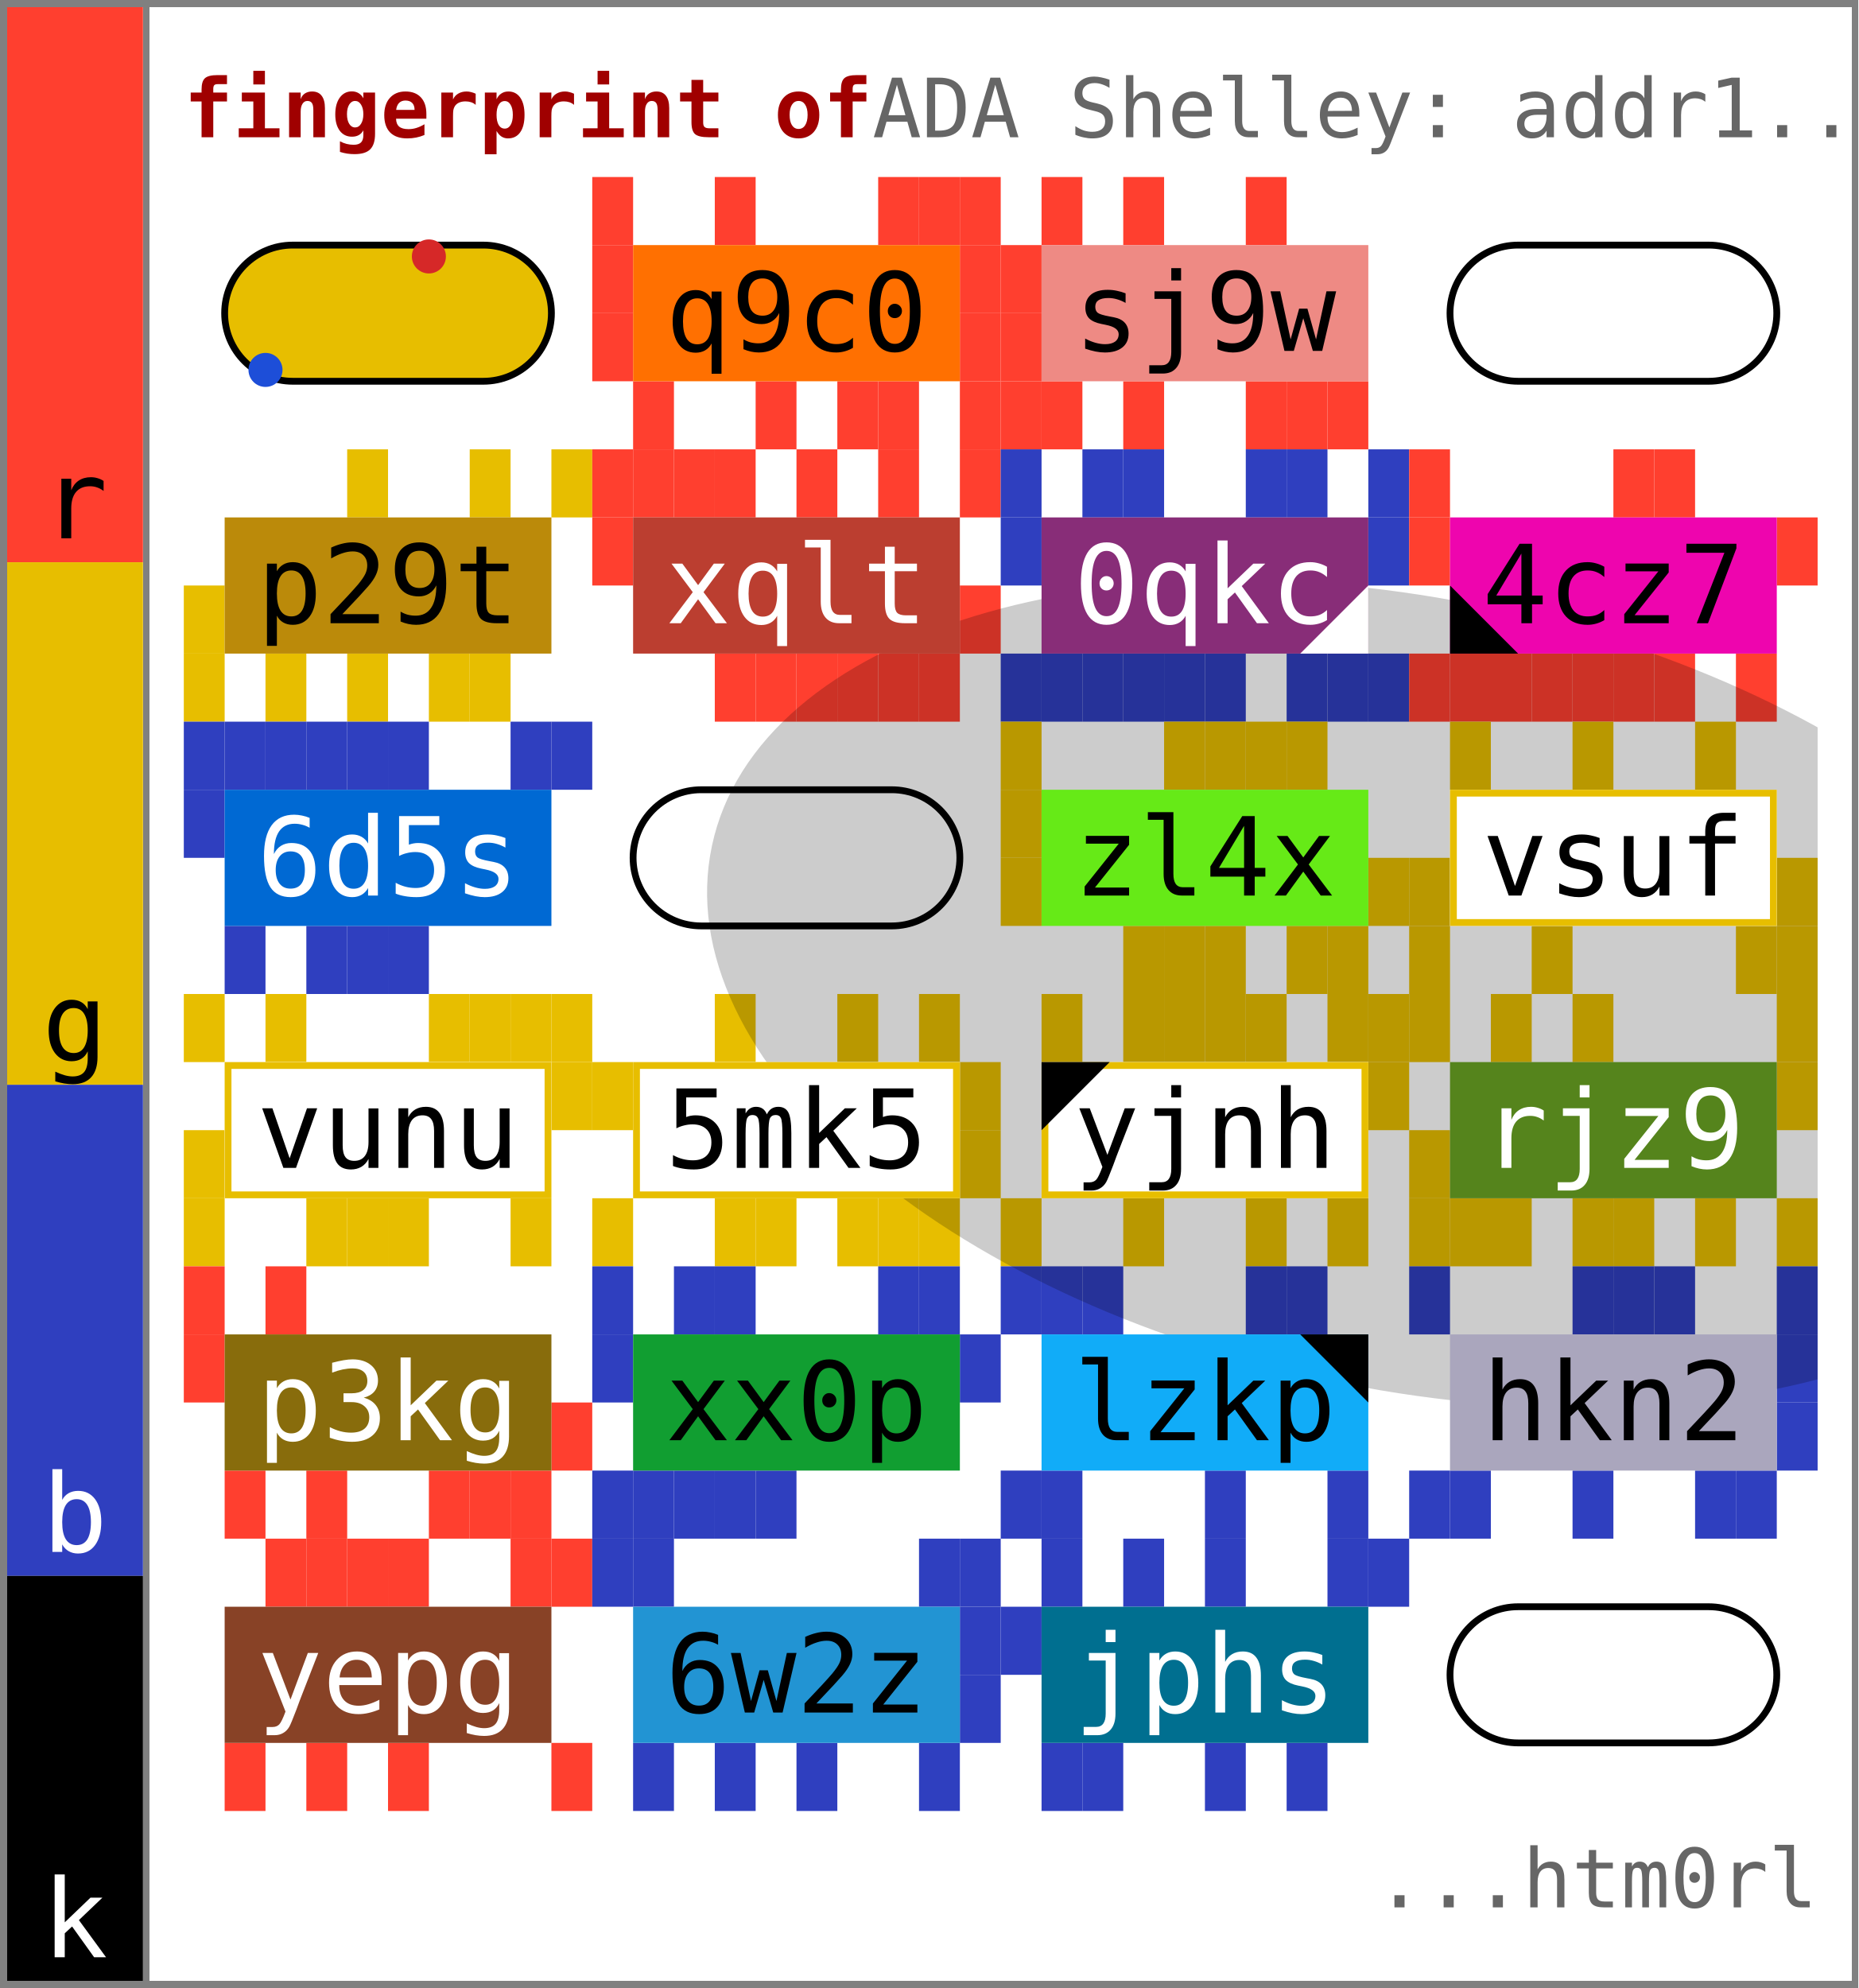
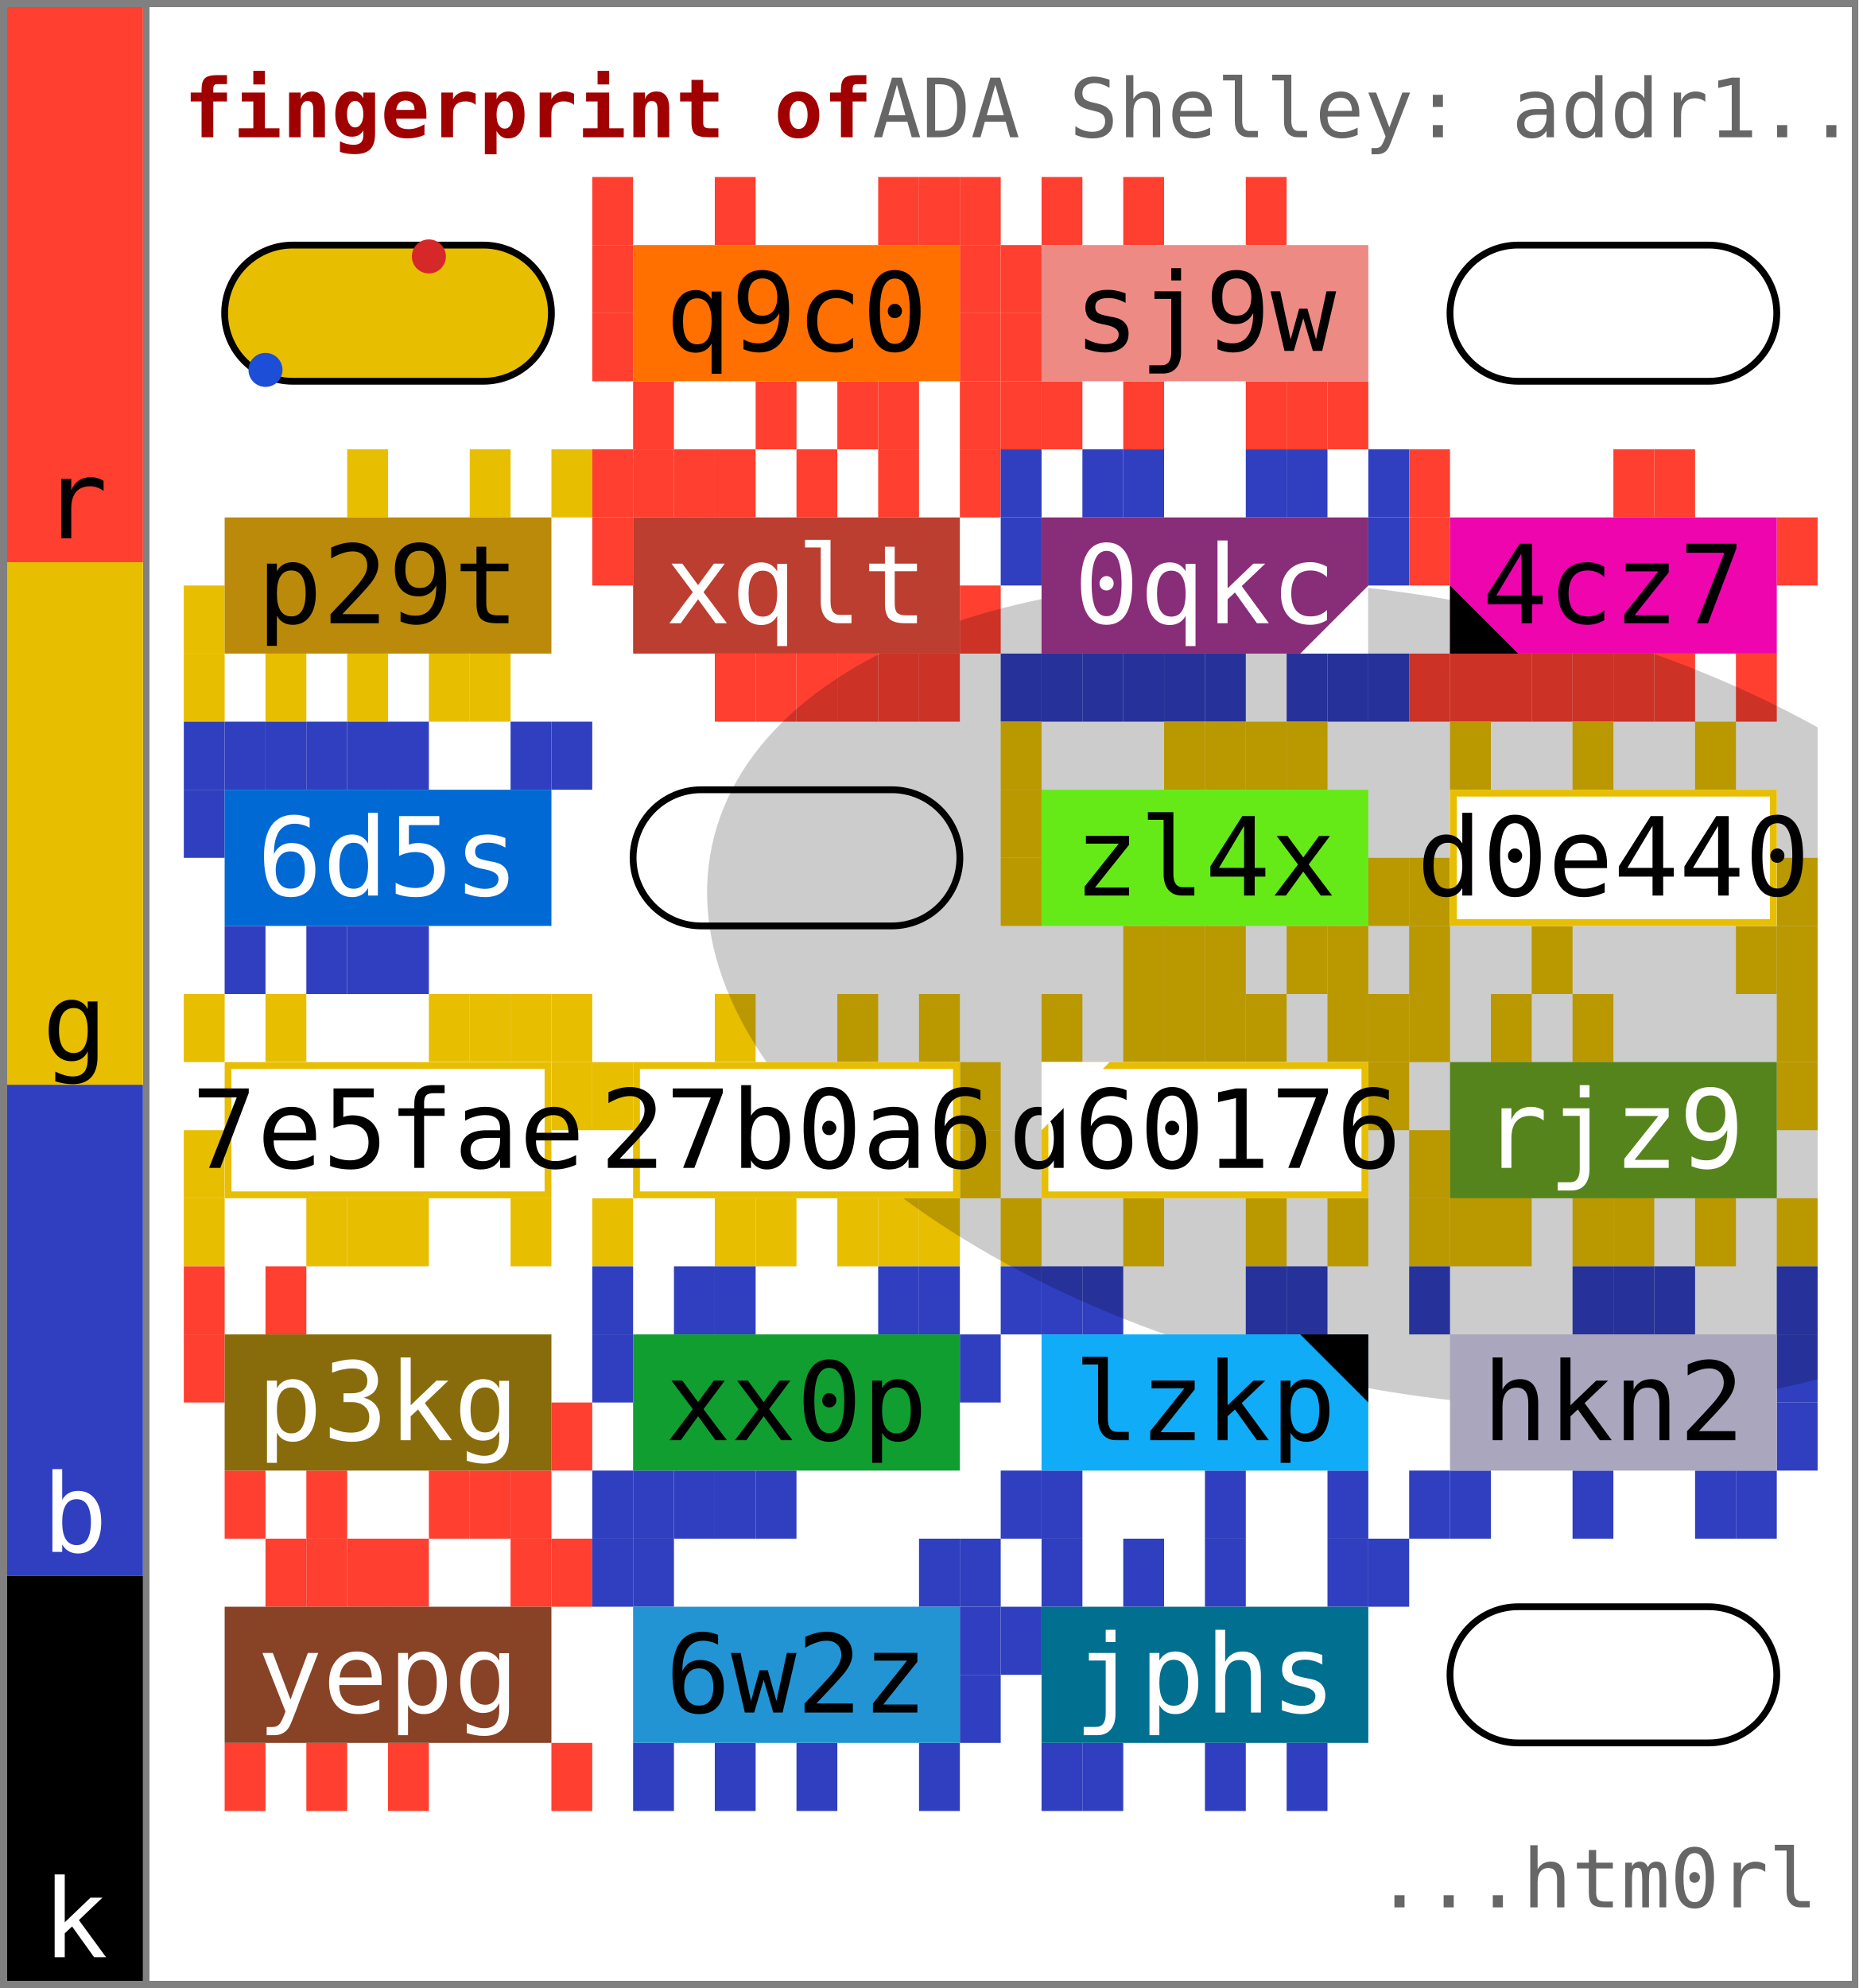
<svg xmlns="http://www.w3.org/2000/svg" width="273.0" height="292.0" viewBox="0 0 273.0 292.0" data-entviz-version="v6" data-entviz-lib="0.6.0" data-input-bytes="103" data-cols="4" data-rows="6" data-truncated="true">
  <defs>
    <clipPath id="grid-clip-d2df89f4e04a6ac2-4x6">
      <rect x="27.0" y="26.0" width="240.0" height="240.0" />
    </clipPath>
  </defs>
  <rect x="0" y="0" width="273.0" height="292.0" fill="#ffffff" />
  <g data-channel="grid">
    <rect x="27.0" y="26.0" width="240.0" height="240.0" fill="#ffffff" />
    <g>
      <rect x="87.0" y="26.0" width="6.0" height="10.0" fill="#ff3f2f" />
      <rect x="105.0" y="26.0" width="6.0" height="10.0" fill="#ff3f2f" />
      <rect x="129.0" y="26.0" width="6.0" height="10.0" fill="#ff3f2f" />
      <rect x="135.0" y="26.0" width="6.0" height="10.0" fill="#ff3f2f" />
      <rect x="141.0" y="26.0" width="6.0" height="10.0" fill="#ff3f2f" />
      <rect x="141.0" y="36.0" width="6.0" height="10.0" fill="#ff3f2f" />
      <rect x="141.0" y="46.0" width="6.0" height="10.0" fill="#ff3f2f" />
      <rect x="141.0" y="56.0" width="6.0" height="10.0" fill="#ff3f2f" />
      <rect x="129.0" y="56.0" width="6.0" height="10.0" fill="#ff3f2f" />
      <rect x="123.0" y="56.0" width="6.0" height="10.0" fill="#ff3f2f" />
      <rect x="111.0" y="56.0" width="6.0" height="10.0" fill="#ff3f2f" />
      <rect x="93.0" y="56.0" width="6.0" height="10.0" fill="#ff3f2f" />
      <rect x="87.0" y="46.0" width="6.0" height="10.0" fill="#ff3f2f" />
      <rect x="87.0" y="36.0" width="6.0" height="10.0" fill="#ff3f2f" />
      <rect x="153.0" y="26.0" width="6.0" height="10.0" fill="#ff3f2f" />
      <rect x="165.0" y="26.0" width="6.0" height="10.0" fill="#ff3f2f" />
      <rect x="183.0" y="26.0" width="6.0" height="10.0" fill="#ff3f2f" />
      <rect x="195.0" y="56.0" width="6.0" height="10.0" fill="#ff3f2f" />
      <rect x="189.0" y="56.0" width="6.0" height="10.0" fill="#ff3f2f" />
      <rect x="183.0" y="56.0" width="6.0" height="10.0" fill="#ff3f2f" />
      <rect x="165.0" y="56.0" width="6.0" height="10.0" fill="#ff3f2f" />
      <rect x="153.0" y="56.0" width="6.0" height="10.0" fill="#ff3f2f" />
      <rect x="147.0" y="56.0" width="6.0" height="10.0" fill="#ff3f2f" />
      <rect x="147.0" y="46.0" width="6.0" height="10.0" fill="#ff3f2f" />
      <rect x="147.0" y="36.0" width="6.0" height="10.0" fill="#ff3f2f" />
      <rect x="51.0" y="66.0" width="6.0" height="10.0" fill="#e7be00" />
      <rect x="69.0" y="66.0" width="6.0" height="10.0" fill="#e7be00" />
      <rect x="81.0" y="66.0" width="6.0" height="10.0" fill="#e7be00" />
      <rect x="69.0" y="96.0" width="6.0" height="10.0" fill="#e7be00" />
      <rect x="63.0" y="96.0" width="6.0" height="10.0" fill="#e7be00" />
      <rect x="51.0" y="96.0" width="6.0" height="10.0" fill="#e7be00" />
      <rect x="39.0" y="96.0" width="6.0" height="10.0" fill="#e7be00" />
      <rect x="27.0" y="96.0" width="6.0" height="10.0" fill="#e7be00" />
      <rect x="27.0" y="86.0" width="6.0" height="10.0" fill="#e7be00" />
      <rect x="87.0" y="66.0" width="6.0" height="10.0" fill="#ff3f2f" />
      <rect x="93.0" y="66.0" width="6.0" height="10.0" fill="#ff3f2f" />
      <rect x="99.0" y="66.0" width="6.0" height="10.0" fill="#ff3f2f" />
      <rect x="105.0" y="66.0" width="6.0" height="10.0" fill="#ff3f2f" />
      <rect x="117.0" y="66.0" width="6.0" height="10.0" fill="#ff3f2f" />
      <rect x="129.0" y="66.0" width="6.0" height="10.0" fill="#ff3f2f" />
      <rect x="141.0" y="66.0" width="6.0" height="10.0" fill="#ff3f2f" />
      <rect x="141.0" y="86.0" width="6.0" height="10.0" fill="#ff3f2f" />
      <rect x="135.0" y="96.0" width="6.0" height="10.0" fill="#ff3f2f" />
      <rect x="129.0" y="96.0" width="6.0" height="10.0" fill="#ff3f2f" />
      <rect x="123.0" y="96.0" width="6.0" height="10.0" fill="#ff3f2f" />
      <rect x="117.0" y="96.0" width="6.0" height="10.0" fill="#ff3f2f" />
      <rect x="111.0" y="96.0" width="6.0" height="10.0" fill="#ff3f2f" />
      <rect x="105.0" y="96.0" width="6.0" height="10.0" fill="#ff3f2f" />
      <rect x="87.0" y="76.0" width="6.0" height="10.0" fill="#ff3f2f" />
      <rect x="147.0" y="66.0" width="6.0" height="10.0" fill="#2f3fbf" />
      <rect x="159.0" y="66.0" width="6.0" height="10.0" fill="#2f3fbf" />
      <rect x="165.0" y="66.0" width="6.0" height="10.0" fill="#2f3fbf" />
      <rect x="183.0" y="66.0" width="6.0" height="10.0" fill="#2f3fbf" />
      <rect x="189.0" y="66.0" width="6.0" height="10.0" fill="#2f3fbf" />
      <rect x="201.0" y="66.0" width="6.0" height="10.0" fill="#2f3fbf" />
      <rect x="201.0" y="76.0" width="6.0" height="10.0" fill="#2f3fbf" />
      <rect x="201.0" y="96.0" width="6.0" height="10.0" fill="#2f3fbf" />
      <rect x="195.0" y="96.0" width="6.0" height="10.0" fill="#2f3fbf" />
      <rect x="189.0" y="96.0" width="6.0" height="10.0" fill="#2f3fbf" />
      <rect x="177.0" y="96.0" width="6.0" height="10.0" fill="#2f3fbf" />
      <rect x="171.0" y="96.0" width="6.0" height="10.0" fill="#2f3fbf" />
      <rect x="165.0" y="96.0" width="6.0" height="10.0" fill="#2f3fbf" />
      <rect x="159.0" y="96.0" width="6.0" height="10.0" fill="#2f3fbf" />
      <rect x="153.0" y="96.0" width="6.0" height="10.0" fill="#2f3fbf" />
      <rect x="147.0" y="96.0" width="6.0" height="10.0" fill="#2f3fbf" />
      <rect x="147.0" y="76.0" width="6.0" height="10.0" fill="#2f3fbf" />
      <rect x="207.0" y="66.0" width="6.0" height="10.0" fill="#ff3f2f" />
      <rect x="237.0" y="66.0" width="6.0" height="10.0" fill="#ff3f2f" />
      <rect x="243.0" y="66.0" width="6.0" height="10.0" fill="#ff3f2f" />
      <rect x="261.0" y="76.0" width="6.0" height="10.0" fill="#ff3f2f" />
      <rect x="255.0" y="96.0" width="6.0" height="10.0" fill="#ff3f2f" />
      <rect x="243.0" y="96.0" width="6.0" height="10.0" fill="#ff3f2f" />
      <rect x="237.0" y="96.0" width="6.0" height="10.0" fill="#ff3f2f" />
      <rect x="231.0" y="96.0" width="6.0" height="10.0" fill="#ff3f2f" />
      <rect x="225.0" y="96.0" width="6.0" height="10.0" fill="#ff3f2f" />
      <rect x="219.0" y="96.0" width="6.0" height="10.0" fill="#ff3f2f" />
      <rect x="213.0" y="96.0" width="6.0" height="10.0" fill="#ff3f2f" />
      <rect x="207.0" y="96.0" width="6.0" height="10.0" fill="#ff3f2f" />
      <rect x="207.0" y="76.0" width="6.0" height="10.0" fill="#ff3f2f" />
      <rect x="27.0" y="106.0" width="6.0" height="10.0" fill="#2f3fbf" />
      <rect x="33.0" y="106.0" width="6.0" height="10.0" fill="#2f3fbf" />
      <rect x="39.0" y="106.0" width="6.0" height="10.0" fill="#2f3fbf" />
      <rect x="45.0" y="106.0" width="6.0" height="10.0" fill="#2f3fbf" />
      <rect x="51.0" y="106.0" width="6.0" height="10.0" fill="#2f3fbf" />
      <rect x="57.0" y="106.0" width="6.0" height="10.0" fill="#2f3fbf" />
      <rect x="75.0" y="106.0" width="6.0" height="10.0" fill="#2f3fbf" />
      <rect x="81.0" y="106.0" width="6.0" height="10.0" fill="#2f3fbf" />
      <rect x="57.0" y="136.0" width="6.0" height="10.0" fill="#2f3fbf" />
      <rect x="51.0" y="136.0" width="6.0" height="10.0" fill="#2f3fbf" />
      <rect x="45.0" y="136.0" width="6.0" height="10.0" fill="#2f3fbf" />
      <rect x="33.0" y="136.0" width="6.0" height="10.0" fill="#2f3fbf" />
      <rect x="27.0" y="116.0" width="6.0" height="10.0" fill="#2f3fbf" />
      <rect x="147.0" y="106.0" width="6.0" height="10.0" fill="#e7be00" />
      <rect x="171.0" y="106.0" width="6.0" height="10.0" fill="#e7be00" />
      <rect x="177.0" y="106.0" width="6.0" height="10.0" fill="#e7be00" />
      <rect x="183.0" y="106.0" width="6.0" height="10.0" fill="#e7be00" />
      <rect x="189.0" y="106.0" width="6.0" height="10.0" fill="#e7be00" />
      <rect x="201.0" y="126.0" width="6.0" height="10.0" fill="#e7be00" />
      <rect x="195.0" y="136.0" width="6.0" height="10.0" fill="#e7be00" />
      <rect x="189.0" y="136.0" width="6.0" height="10.0" fill="#e7be00" />
      <rect x="177.0" y="136.0" width="6.0" height="10.0" fill="#e7be00" />
      <rect x="171.0" y="136.0" width="6.0" height="10.0" fill="#e7be00" />
      <rect x="165.0" y="136.0" width="6.0" height="10.0" fill="#e7be00" />
      <rect x="147.0" y="126.0" width="6.0" height="10.0" fill="#e7be00" />
      <rect x="147.0" y="116.0" width="6.0" height="10.0" fill="#e7be00" />
      <rect x="213.0" y="106.0" width="6.0" height="10.0" fill="#e7be00" />
      <rect x="231.0" y="106.0" width="6.0" height="10.0" fill="#e7be00" />
      <rect x="249.0" y="106.0" width="6.0" height="10.0" fill="#e7be00" />
      <rect x="261.0" y="126.0" width="6.0" height="10.0" fill="#e7be00" />
      <rect x="261.0" y="136.0" width="6.0" height="10.0" fill="#e7be00" />
      <rect x="255.0" y="136.0" width="6.0" height="10.0" fill="#e7be00" />
      <rect x="225.0" y="136.0" width="6.0" height="10.0" fill="#e7be00" />
      <rect x="207.0" y="136.0" width="6.0" height="10.0" fill="#e7be00" />
      <rect x="207.0" y="126.0" width="6.0" height="10.0" fill="#e7be00" />
      <rect x="27.0" y="146.0" width="6.0" height="10.0" fill="#e7be00" />
      <rect x="39.0" y="146.0" width="6.0" height="10.0" fill="#e7be00" />
      <rect x="63.0" y="146.0" width="6.0" height="10.0" fill="#e7be00" />
      <rect x="69.0" y="146.0" width="6.0" height="10.0" fill="#e7be00" />
      <rect x="75.0" y="146.0" width="6.0" height="10.0" fill="#e7be00" />
      <rect x="81.0" y="146.0" width="6.0" height="10.0" fill="#e7be00" />
      <rect x="81.0" y="156.0" width="6.0" height="10.0" fill="#e7be00" />
      <rect x="75.0" y="176.0" width="6.0" height="10.0" fill="#e7be00" />
      <rect x="57.0" y="176.0" width="6.0" height="10.0" fill="#e7be00" />
      <rect x="51.0" y="176.0" width="6.0" height="10.0" fill="#e7be00" />
      <rect x="45.0" y="176.0" width="6.0" height="10.0" fill="#e7be00" />
      <rect x="27.0" y="176.0" width="6.0" height="10.0" fill="#e7be00" />
      <rect x="27.0" y="166.0" width="6.0" height="10.0" fill="#e7be00" />
      <rect x="105.0" y="146.0" width="6.0" height="10.0" fill="#e7be00" />
      <rect x="123.0" y="146.0" width="6.0" height="10.0" fill="#e7be00" />
      <rect x="135.0" y="146.0" width="6.0" height="10.0" fill="#e7be00" />
      <rect x="141.0" y="156.0" width="6.0" height="10.0" fill="#e7be00" />
      <rect x="141.0" y="166.0" width="6.0" height="10.0" fill="#e7be00" />
      <rect x="135.0" y="176.0" width="6.0" height="10.0" fill="#e7be00" />
      <rect x="129.0" y="176.0" width="6.0" height="10.0" fill="#e7be00" />
      <rect x="123.0" y="176.0" width="6.0" height="10.0" fill="#e7be00" />
      <rect x="111.0" y="176.0" width="6.0" height="10.0" fill="#e7be00" />
      <rect x="105.0" y="176.0" width="6.0" height="10.0" fill="#e7be00" />
      <rect x="87.0" y="176.0" width="6.0" height="10.0" fill="#e7be00" />
      <rect x="87.0" y="156.0" width="6.0" height="10.0" fill="#e7be00" />
      <rect x="153.0" y="146.0" width="6.0" height="10.0" fill="#e7be00" />
      <rect x="165.0" y="146.0" width="6.0" height="10.0" fill="#e7be00" />
      <rect x="171.0" y="146.0" width="6.0" height="10.0" fill="#e7be00" />
      <rect x="177.0" y="146.0" width="6.0" height="10.0" fill="#e7be00" />
      <rect x="183.0" y="146.0" width="6.0" height="10.0" fill="#e7be00" />
      <rect x="195.0" y="146.0" width="6.0" height="10.0" fill="#e7be00" />
      <rect x="201.0" y="146.0" width="6.0" height="10.0" fill="#e7be00" />
      <rect x="201.0" y="156.0" width="6.0" height="10.0" fill="#e7be00" />
      <rect x="195.0" y="176.0" width="6.0" height="10.0" fill="#e7be00" />
      <rect x="183.0" y="176.0" width="6.0" height="10.0" fill="#e7be00" />
      <rect x="165.0" y="176.0" width="6.0" height="10.0" fill="#e7be00" />
      <rect x="147.0" y="176.0" width="6.0" height="10.0" fill="#e7be00" />
      <rect x="207.0" y="146.0" width="6.0" height="10.0" fill="#e7be00" />
      <rect x="219.0" y="146.0" width="6.0" height="10.0" fill="#e7be00" />
      <rect x="231.0" y="146.0" width="6.0" height="10.0" fill="#e7be00" />
      <rect x="261.0" y="146.0" width="6.0" height="10.0" fill="#e7be00" />
      <rect x="261.0" y="156.0" width="6.0" height="10.0" fill="#e7be00" />
      <rect x="261.0" y="176.0" width="6.0" height="10.0" fill="#e7be00" />
      <rect x="249.0" y="176.0" width="6.0" height="10.0" fill="#e7be00" />
      <rect x="237.0" y="176.0" width="6.0" height="10.0" fill="#e7be00" />
      <rect x="231.0" y="176.0" width="6.0" height="10.0" fill="#e7be00" />
      <rect x="219.0" y="176.0" width="6.0" height="10.0" fill="#e7be00" />
      <rect x="213.0" y="176.0" width="6.0" height="10.0" fill="#e7be00" />
      <rect x="207.0" y="176.0" width="6.0" height="10.0" fill="#e7be00" />
      <rect x="207.0" y="166.0" width="6.0" height="10.0" fill="#e7be00" />
      <rect x="27.0" y="186.0" width="6.0" height="10.0" fill="#ff3f2f" />
      <rect x="39.0" y="186.0" width="6.0" height="10.0" fill="#ff3f2f" />
      <rect x="81.0" y="206.0" width="6.0" height="10.0" fill="#ff3f2f" />
      <rect x="75.0" y="216.0" width="6.0" height="10.0" fill="#ff3f2f" />
      <rect x="69.0" y="216.0" width="6.0" height="10.0" fill="#ff3f2f" />
      <rect x="63.0" y="216.0" width="6.0" height="10.0" fill="#ff3f2f" />
      <rect x="45.0" y="216.0" width="6.0" height="10.0" fill="#ff3f2f" />
      <rect x="33.0" y="216.0" width="6.0" height="10.0" fill="#ff3f2f" />
      <rect x="27.0" y="196.0" width="6.0" height="10.0" fill="#ff3f2f" />
      <rect x="87.0" y="186.0" width="6.0" height="10.0" fill="#2f3fbf" />
      <rect x="99.0" y="186.0" width="6.0" height="10.0" fill="#2f3fbf" />
      <rect x="105.0" y="186.0" width="6.0" height="10.0" fill="#2f3fbf" />
      <rect x="129.0" y="186.0" width="6.0" height="10.0" fill="#2f3fbf" />
      <rect x="135.0" y="186.0" width="6.0" height="10.0" fill="#2f3fbf" />
      <rect x="141.0" y="196.0" width="6.0" height="10.0" fill="#2f3fbf" />
      <rect x="111.0" y="216.0" width="6.0" height="10.0" fill="#2f3fbf" />
      <rect x="105.0" y="216.0" width="6.0" height="10.0" fill="#2f3fbf" />
      <rect x="99.0" y="216.0" width="6.0" height="10.0" fill="#2f3fbf" />
      <rect x="93.0" y="216.0" width="6.0" height="10.0" fill="#2f3fbf" />
      <rect x="87.0" y="216.0" width="6.0" height="10.0" fill="#2f3fbf" />
      <rect x="87.0" y="196.0" width="6.0" height="10.0" fill="#2f3fbf" />
      <rect x="147.0" y="186.0" width="6.0" height="10.0" fill="#2f3fbf" />
      <rect x="153.0" y="186.0" width="6.0" height="10.0" fill="#2f3fbf" />
      <rect x="159.0" y="186.0" width="6.0" height="10.0" fill="#2f3fbf" />
      <rect x="183.0" y="186.0" width="6.0" height="10.0" fill="#2f3fbf" />
      <rect x="189.0" y="186.0" width="6.0" height="10.0" fill="#2f3fbf" />
      <rect x="195.0" y="216.0" width="6.0" height="10.0" fill="#2f3fbf" />
      <rect x="177.0" y="216.0" width="6.0" height="10.0" fill="#2f3fbf" />
      <rect x="153.0" y="216.0" width="6.0" height="10.0" fill="#2f3fbf" />
      <rect x="147.0" y="216.0" width="6.0" height="10.0" fill="#2f3fbf" />
      <rect x="207.0" y="186.0" width="6.0" height="10.0" fill="#2f3fbf" />
      <rect x="231.0" y="186.0" width="6.0" height="10.0" fill="#2f3fbf" />
      <rect x="237.0" y="186.0" width="6.0" height="10.0" fill="#2f3fbf" />
      <rect x="243.0" y="186.0" width="6.0" height="10.0" fill="#2f3fbf" />
      <rect x="261.0" y="186.0" width="6.0" height="10.0" fill="#2f3fbf" />
      <rect x="261.0" y="196.0" width="6.0" height="10.0" fill="#2f3fbf" />
      <rect x="261.0" y="206.0" width="6.0" height="10.0" fill="#2f3fbf" />
      <rect x="255.0" y="216.0" width="6.0" height="10.0" fill="#2f3fbf" />
      <rect x="249.0" y="216.0" width="6.0" height="10.0" fill="#2f3fbf" />
      <rect x="231.0" y="216.0" width="6.0" height="10.0" fill="#2f3fbf" />
      <rect x="213.0" y="216.0" width="6.0" height="10.0" fill="#2f3fbf" />
      <rect x="207.0" y="216.0" width="6.0" height="10.0" fill="#2f3fbf" />
      <rect x="39.0" y="226.0" width="6.0" height="10.0" fill="#ff3f2f" />
      <rect x="45.0" y="226.0" width="6.0" height="10.0" fill="#ff3f2f" />
      <rect x="51.0" y="226.0" width="6.0" height="10.0" fill="#ff3f2f" />
      <rect x="57.0" y="226.0" width="6.0" height="10.0" fill="#ff3f2f" />
      <rect x="75.0" y="226.0" width="6.0" height="10.0" fill="#ff3f2f" />
      <rect x="81.0" y="226.0" width="6.0" height="10.0" fill="#ff3f2f" />
      <rect x="81.0" y="256.0" width="6.0" height="10.0" fill="#ff3f2f" />
      <rect x="57.0" y="256.0" width="6.0" height="10.0" fill="#ff3f2f" />
      <rect x="45.0" y="256.0" width="6.0" height="10.0" fill="#ff3f2f" />
      <rect x="33.0" y="256.0" width="6.0" height="10.0" fill="#ff3f2f" />
      <rect x="87.0" y="226.0" width="6.0" height="10.0" fill="#2f3fbf" />
      <rect x="93.0" y="226.0" width="6.0" height="10.0" fill="#2f3fbf" />
      <rect x="135.0" y="226.0" width="6.0" height="10.0" fill="#2f3fbf" />
      <rect x="141.0" y="226.0" width="6.0" height="10.0" fill="#2f3fbf" />
      <rect x="141.0" y="236.0" width="6.0" height="10.0" fill="#2f3fbf" />
      <rect x="141.0" y="246.0" width="6.0" height="10.0" fill="#2f3fbf" />
      <rect x="135.0" y="256.0" width="6.0" height="10.0" fill="#2f3fbf" />
      <rect x="117.0" y="256.0" width="6.0" height="10.0" fill="#2f3fbf" />
      <rect x="105.0" y="256.0" width="6.0" height="10.0" fill="#2f3fbf" />
      <rect x="93.0" y="256.0" width="6.0" height="10.0" fill="#2f3fbf" />
      <rect x="153.0" y="226.0" width="6.0" height="10.0" fill="#2f3fbf" />
      <rect x="165.0" y="226.0" width="6.0" height="10.0" fill="#2f3fbf" />
      <rect x="177.0" y="226.0" width="6.0" height="10.0" fill="#2f3fbf" />
      <rect x="195.0" y="226.0" width="6.0" height="10.0" fill="#2f3fbf" />
      <rect x="201.0" y="226.0" width="6.0" height="10.0" fill="#2f3fbf" />
      <rect x="189.0" y="256.0" width="6.0" height="10.0" fill="#2f3fbf" />
      <rect x="177.0" y="256.0" width="6.0" height="10.0" fill="#2f3fbf" />
      <rect x="159.0" y="256.0" width="6.0" height="10.0" fill="#2f3fbf" />
      <rect x="153.0" y="256.0" width="6.0" height="10.0" fill="#2f3fbf" />
      <rect x="147.0" y="236.0" width="6.0" height="10.0" fill="#2f3fbf" />
    </g>
    <g clip-path="url(#grid-clip-d2df89f4e04a6ac2-4x6)" data-channel="ellipse" data-ellipse-anchor-x="207.0" data-ellipse-anchor-y="146.0" data-ellipse-rx="104.70520903947423" data-ellipse-ry="57.977264509460944" data-ellipse-rotation-deg="12.0">
      <ellipse cx="207.0" cy="146.0" rx="104.705" ry="57.977" transform="rotate(12.0 207.0 146.0)" fill="#000000" fill-opacity="0.2" />
    </g>
    <g>
      <g data-channel="cell" data-cell-index="0" data-cell-row="0" data-cell-col="0" data-cell-blank="true" data-cell-blank-map="true">
        <rect x="33.0" y="36.0" width="48.0" height="20.0" rx="10.0" ry="10.0" fill="#e7be00" stroke="#000000" stroke-width="1" />
        <circle cx="63.0" cy="37.667" r="2.5" fill="#d62828" data-blank-map-max="true" />
        <circle cx="39.0" cy="54.333" r="2.5" fill="#1d4ed8" data-blank-map-min="true" />
      </g>
      <g data-channel="cell" data-cell-index="1" data-cell-row="0" data-cell-col="1">
        <rect x="93.0" y="36.0" width="48.0" height="20.0" fill="#ff7001" />
        <text x="117.0" y="46.0" fill="#000000" style="font-family: &quot;JetBrains Mono&quot;, &quot;Menlo&quot;, &quot;Consolas&quot;, &quot;DejaVu Sans Mono&quot;, &quot;Liberation Mono&quot;, &quot;Roboto Mono&quot;, &quot;Noto Sans Mono&quot;, monospace; font-size: 16.0px;" text-anchor="middle" dominant-baseline="central">q9c0</text>
      </g>
      <g data-channel="cell" data-cell-index="2" data-cell-row="0" data-cell-col="2">
        <rect x="153.0" y="36.0" width="48.0" height="20.0" fill="#ee8a84" />
        <text x="177.0" y="46.0" fill="#000000" style="font-family: &quot;JetBrains Mono&quot;, &quot;Menlo&quot;, &quot;Consolas&quot;, &quot;DejaVu Sans Mono&quot;, &quot;Liberation Mono&quot;, &quot;Roboto Mono&quot;, &quot;Noto Sans Mono&quot;, monospace; font-size: 16.0px;" text-anchor="middle" dominant-baseline="central">sj9w</text>
      </g>
      <g data-channel="cell" data-cell-index="3" data-cell-row="0" data-cell-col="3" data-cell-blank="true">
        <rect x="213.0" y="36.0" width="48.0" height="20.0" rx="10.0" ry="10.0" fill="none" stroke="#000000" stroke-width="1" />
      </g>
      <g data-channel="cell" data-cell-index="4" data-cell-row="1" data-cell-col="0">
        <rect x="33.0" y="76.0" width="48.0" height="20.0" fill="#bb8a0a" />
        <text x="57.0" y="86.0" fill="#000000" style="font-family: &quot;JetBrains Mono&quot;, &quot;Menlo&quot;, &quot;Consolas&quot;, &quot;DejaVu Sans Mono&quot;, &quot;Liberation Mono&quot;, &quot;Roboto Mono&quot;, &quot;Noto Sans Mono&quot;, monospace; font-size: 16.0px;" text-anchor="middle" dominant-baseline="central">p29t</text>
      </g>
      <g data-channel="cell" data-cell-index="5" data-cell-row="1" data-cell-col="1">
        <rect x="93.0" y="76.0" width="48.0" height="20.0" fill="#bb3e30" />
        <text x="117.0" y="86.0" fill="#ffffff" style="font-family: &quot;JetBrains Mono&quot;, &quot;Menlo&quot;, &quot;Consolas&quot;, &quot;DejaVu Sans Mono&quot;, &quot;Liberation Mono&quot;, &quot;Roboto Mono&quot;, &quot;Noto Sans Mono&quot;, monospace; font-size: 16.0px;" text-anchor="middle" dominant-baseline="central">xqlt</text>
      </g>
      <g data-channel="cell" data-cell-index="6" data-cell-row="1" data-cell-col="2" data-cell-quartile="3">
        <rect x="153.0" y="76.0" width="48.0" height="20.0" fill="#882d78" />
        <text x="177.0" y="86.0" fill="#ffffff" style="font-family: &quot;JetBrains Mono&quot;, &quot;Menlo&quot;, &quot;Consolas&quot;, &quot;DejaVu Sans Mono&quot;, &quot;Liberation Mono&quot;, &quot;Roboto Mono&quot;, &quot;Noto Sans Mono&quot;, monospace; font-size: 16.0px;" text-anchor="middle" dominant-baseline="central">0qkc</text>
        <polygon points="201.0,96.0 201.0,86.0 191.0,96.0" fill="#ffffff" />
      </g>
      <g data-channel="cell" data-cell-index="7" data-cell-row="1" data-cell-col="3" data-cell-quartile="4">
        <rect x="213.0" y="76.0" width="48.0" height="20.0" fill="#ee05ae" />
        <text x="237.0" y="86.0" fill="#000000" style="font-family: &quot;JetBrains Mono&quot;, &quot;Menlo&quot;, &quot;Consolas&quot;, &quot;DejaVu Sans Mono&quot;, &quot;Liberation Mono&quot;, &quot;Roboto Mono&quot;, &quot;Noto Sans Mono&quot;, monospace; font-size: 16.0px;" text-anchor="middle" dominant-baseline="central">4cz7</text>
        <polygon points="213.0,96.0 213.0,86.0 223.0,96.0" fill="#000000" />
      </g>
      <g data-channel="cell" data-cell-index="8" data-cell-row="2" data-cell-col="0">
        <rect x="33.0" y="116.0" width="48.0" height="20.0" fill="#0069d3" />
        <text x="57.0" y="126.0" fill="#ffffff" style="font-family: &quot;JetBrains Mono&quot;, &quot;Menlo&quot;, &quot;Consolas&quot;, &quot;DejaVu Sans Mono&quot;, &quot;Liberation Mono&quot;, &quot;Roboto Mono&quot;, &quot;Noto Sans Mono&quot;, monospace; font-size: 16.0px;" text-anchor="middle" dominant-baseline="central">6d5s</text>
      </g>
      <g data-channel="cell" data-cell-index="9" data-cell-row="2" data-cell-col="1" data-cell-blank="true">
        <rect x="93.0" y="116.0" width="48.0" height="20.0" rx="10.0" ry="10.0" fill="none" stroke="#000000" stroke-width="1" />
      </g>
      <g data-channel="cell" data-cell-index="10" data-cell-row="2" data-cell-col="2">
        <rect x="153.0" y="116.0" width="48.0" height="20.0" fill="#66ea17" />
        <text x="177.0" y="126.0" fill="#000000" style="font-family: &quot;JetBrains Mono&quot;, &quot;Menlo&quot;, &quot;Consolas&quot;, &quot;DejaVu Sans Mono&quot;, &quot;Liberation Mono&quot;, &quot;Roboto Mono&quot;, &quot;Noto Sans Mono&quot;, monospace; font-size: 16.0px;" text-anchor="middle" dominant-baseline="central">zl4x</text>
      </g>
      <g data-channel="cell" data-cell-index="11" data-cell-row="2" data-cell-col="3" data-cell-fingerprint="true">
        <rect x="213.0" y="116.0" width="48.0" height="20.0" fill="#ffffff" />
        <rect x="213.5" y="116.5" width="47.0" height="19.0" fill="none" stroke="#e7be00" stroke-width="1" />
-         <text x="237.0" y="126.0" fill="#000000" style="font-family: &quot;JetBrains Mono&quot;, &quot;Menlo&quot;, &quot;Consolas&quot;, &quot;DejaVu Sans Mono&quot;, &quot;Liberation Mono&quot;, &quot;Roboto Mono&quot;, &quot;Noto Sans Mono&quot;, monospace; font-size: 16.0px;" text-anchor="middle" dominant-baseline="central">vsuf</text>
+         <text x="237.0" y="126.0" fill="#000000" style="font-family: &quot;JetBrains Mono&quot;, &quot;Menlo&quot;, &quot;Consolas&quot;, &quot;DejaVu Sans Mono&quot;, &quot;Liberation Mono&quot;, &quot;Roboto Mono&quot;, &quot;Noto Sans Mono&quot;, monospace; font-size: 16.0px;" text-anchor="middle" dominant-baseline="central">d0e440</text>
      </g>
      <g data-channel="cell" data-cell-index="12" data-cell-row="3" data-cell-col="0" data-cell-fingerprint="true">
        <rect x="33.0" y="156.0" width="48.0" height="20.0" fill="#ffffff" />
        <rect x="33.5" y="156.5" width="47.0" height="19.0" fill="none" stroke="#e7be00" stroke-width="1" />
-         <text x="57.0" y="166.0" fill="#000000" style="font-family: &quot;JetBrains Mono&quot;, &quot;Menlo&quot;, &quot;Consolas&quot;, &quot;DejaVu Sans Mono&quot;, &quot;Liberation Mono&quot;, &quot;Roboto Mono&quot;, &quot;Noto Sans Mono&quot;, monospace; font-size: 16.0px;" text-anchor="middle" dominant-baseline="central">vunu</text>
+         <text x="57.0" y="166.0" fill="#000000" style="font-family: &quot;JetBrains Mono&quot;, &quot;Menlo&quot;, &quot;Consolas&quot;, &quot;DejaVu Sans Mono&quot;, &quot;Liberation Mono&quot;, &quot;Roboto Mono&quot;, &quot;Noto Sans Mono&quot;, monospace; font-size: 16.0px;" text-anchor="middle" dominant-baseline="central">7e5fae</text>
      </g>
      <g data-channel="cell" data-cell-index="13" data-cell-row="3" data-cell-col="1" data-cell-fingerprint="true">
        <rect x="93.0" y="156.0" width="48.0" height="20.0" fill="#ffffff" />
        <rect x="93.5" y="156.5" width="47.0" height="19.0" fill="none" stroke="#e7be00" stroke-width="1" />
-         <text x="117.0" y="166.0" fill="#000000" style="font-family: &quot;JetBrains Mono&quot;, &quot;Menlo&quot;, &quot;Consolas&quot;, &quot;DejaVu Sans Mono&quot;, &quot;Liberation Mono&quot;, &quot;Roboto Mono&quot;, &quot;Noto Sans Mono&quot;, monospace; font-size: 16.0px;" text-anchor="middle" dominant-baseline="central">5mk5</text>
+         <text x="117.0" y="166.0" fill="#000000" style="font-family: &quot;JetBrains Mono&quot;, &quot;Menlo&quot;, &quot;Consolas&quot;, &quot;DejaVu Sans Mono&quot;, &quot;Liberation Mono&quot;, &quot;Roboto Mono&quot;, &quot;Noto Sans Mono&quot;, monospace; font-size: 16.0px;" text-anchor="middle" dominant-baseline="central">27b0a6</text>
      </g>
      <g data-channel="cell" data-cell-index="14" data-cell-row="3" data-cell-col="2" data-cell-fingerprint="true" data-cell-quartile="1">
        <rect x="153.0" y="156.0" width="48.0" height="20.0" fill="#ffffff" />
        <rect x="153.5" y="156.5" width="47.0" height="19.0" fill="none" stroke="#e7be00" stroke-width="1" />
-         <text x="177.0" y="166.0" fill="#000000" style="font-family: &quot;JetBrains Mono&quot;, &quot;Menlo&quot;, &quot;Consolas&quot;, &quot;DejaVu Sans Mono&quot;, &quot;Liberation Mono&quot;, &quot;Roboto Mono&quot;, &quot;Noto Sans Mono&quot;, monospace; font-size: 16.0px;" text-anchor="middle" dominant-baseline="central">yjnh</text>
-         <polygon points="153.0,156.0 163.0,156.0 153.0,166.0" fill="#000000" />
+         <text x="177.0" y="166.0" fill="#000000" style="font-family: &quot;JetBrains Mono&quot;, &quot;Menlo&quot;, &quot;Consolas&quot;, &quot;DejaVu Sans Mono&quot;, &quot;Liberation Mono&quot;, &quot;Roboto Mono&quot;, &quot;Noto Sans Mono&quot;, monospace; font-size: 16.0px;" text-anchor="middle" dominant-baseline="central">d60176</text>
+         <polygon points="153.0,156.0 163.0,156.0 153.0,166.0" fill="#ffffff" />
      </g>
      <g data-channel="cell" data-cell-index="15" data-cell-row="3" data-cell-col="3">
        <rect x="213.0" y="156.0" width="48.0" height="20.0" fill="#55841c" />
        <text x="237.0" y="166.0" fill="#ffffff" style="font-family: &quot;JetBrains Mono&quot;, &quot;Menlo&quot;, &quot;Consolas&quot;, &quot;DejaVu Sans Mono&quot;, &quot;Liberation Mono&quot;, &quot;Roboto Mono&quot;, &quot;Noto Sans Mono&quot;, monospace; font-size: 16.0px;" text-anchor="middle" dominant-baseline="central">rjz9</text>
      </g>
      <g data-channel="cell" data-cell-index="16" data-cell-row="4" data-cell-col="0">
        <rect x="33.0" y="196.0" width="48.0" height="20.0" fill="#886c0c" />
        <text x="57.0" y="206.0" fill="#ffffff" style="font-family: &quot;JetBrains Mono&quot;, &quot;Menlo&quot;, &quot;Consolas&quot;, &quot;DejaVu Sans Mono&quot;, &quot;Liberation Mono&quot;, &quot;Roboto Mono&quot;, &quot;Noto Sans Mono&quot;, monospace; font-size: 16.0px;" text-anchor="middle" dominant-baseline="central">p3kg</text>
      </g>
      <g data-channel="cell" data-cell-index="17" data-cell-row="4" data-cell-col="1">
        <rect x="93.0" y="196.0" width="48.0" height="20.0" fill="#119e31" />
        <text x="117.0" y="206.0" fill="#000000" style="font-family: &quot;JetBrains Mono&quot;, &quot;Menlo&quot;, &quot;Consolas&quot;, &quot;DejaVu Sans Mono&quot;, &quot;Liberation Mono&quot;, &quot;Roboto Mono&quot;, &quot;Noto Sans Mono&quot;, monospace; font-size: 16.0px;" text-anchor="middle" dominant-baseline="central">xx0p</text>
      </g>
      <g data-channel="cell" data-cell-index="18" data-cell-row="4" data-cell-col="2" data-cell-quartile="2">
        <rect x="153.0" y="196.0" width="48.0" height="20.0" fill="#11acf8" />
        <text x="177.0" y="206.0" fill="#000000" style="font-family: &quot;JetBrains Mono&quot;, &quot;Menlo&quot;, &quot;Consolas&quot;, &quot;DejaVu Sans Mono&quot;, &quot;Liberation Mono&quot;, &quot;Roboto Mono&quot;, &quot;Noto Sans Mono&quot;, monospace; font-size: 16.0px;" text-anchor="middle" dominant-baseline="central">lzkp</text>
        <polygon points="201.0,196.0 191.0,196.0 201.0,206.0" fill="#000000" />
      </g>
      <g data-channel="cell" data-cell-index="19" data-cell-row="4" data-cell-col="3">
        <rect x="213.0" y="196.0" width="48.0" height="20.0" fill="#aaa6bd" />
        <text x="237.0" y="206.0" fill="#000000" style="font-family: &quot;JetBrains Mono&quot;, &quot;Menlo&quot;, &quot;Consolas&quot;, &quot;DejaVu Sans Mono&quot;, &quot;Liberation Mono&quot;, &quot;Roboto Mono&quot;, &quot;Noto Sans Mono&quot;, monospace; font-size: 16.0px;" text-anchor="middle" dominant-baseline="central">hkn2</text>
      </g>
      <g data-channel="cell" data-cell-index="20" data-cell-row="5" data-cell-col="0">
        <rect x="33.0" y="236.0" width="48.0" height="20.0" fill="#884226" />
        <text x="57.0" y="246.0" fill="#ffffff" style="font-family: &quot;JetBrains Mono&quot;, &quot;Menlo&quot;, &quot;Consolas&quot;, &quot;DejaVu Sans Mono&quot;, &quot;Liberation Mono&quot;, &quot;Roboto Mono&quot;, &quot;Noto Sans Mono&quot;, monospace; font-size: 16.0px;" text-anchor="middle" dominant-baseline="central">yepg</text>
      </g>
      <g data-channel="cell" data-cell-index="21" data-cell-row="5" data-cell-col="1">
        <rect x="93.0" y="236.0" width="48.0" height="20.0" fill="#2294d3" />
        <text x="117.0" y="246.0" fill="#000000" style="font-family: &quot;JetBrains Mono&quot;, &quot;Menlo&quot;, &quot;Consolas&quot;, &quot;DejaVu Sans Mono&quot;, &quot;Liberation Mono&quot;, &quot;Roboto Mono&quot;, &quot;Noto Sans Mono&quot;, monospace; font-size: 16.0px;" text-anchor="middle" dominant-baseline="central">6w2z</text>
      </g>
      <g data-channel="cell" data-cell-index="22" data-cell-row="5" data-cell-col="2">
        <rect x="153.0" y="236.0" width="48.0" height="20.0" fill="#006f90" />
        <text x="177.0" y="246.0" fill="#ffffff" style="font-family: &quot;JetBrains Mono&quot;, &quot;Menlo&quot;, &quot;Consolas&quot;, &quot;DejaVu Sans Mono&quot;, &quot;Liberation Mono&quot;, &quot;Roboto Mono&quot;, &quot;Noto Sans Mono&quot;, monospace; font-size: 16.0px;" text-anchor="middle" dominant-baseline="central">jphs</text>
      </g>
      <g data-channel="cell" data-cell-index="23" data-cell-row="5" data-cell-col="3" data-cell-blank="true">
        <rect x="213.0" y="236.0" width="48.0" height="20.0" rx="10.0" ry="10.0" fill="none" stroke="#000000" stroke-width="1" />
      </g>
    </g>
  </g>
  <g data-channel="color-bar">
    <g data-color-bar-rank="0" data-color-bar-band="R">
      <rect x="1" y="1" width="20.0" height="81.583" fill="#ff3f2f" />
      <text x="11.0" y="79.063" fill="#000000" style="font-family: &quot;JetBrains Mono&quot;, &quot;Menlo&quot;, &quot;Consolas&quot;, &quot;DejaVu Sans Mono&quot;, &quot;Liberation Mono&quot;, &quot;Roboto Mono&quot;, &quot;Noto Sans Mono&quot;, monospace; font-size: 16.0px;" text-anchor="middle" data-color-bar-letter="true">r</text>
    </g>
    <g data-color-bar-rank="1" data-color-bar-band="G">
      <rect x="1" y="82.583" width="20.0" height="76.75" fill="#e7be00" />
      <text x="11.0" y="155.814" fill="#000000" style="font-family: &quot;JetBrains Mono&quot;, &quot;Menlo&quot;, &quot;Consolas&quot;, &quot;DejaVu Sans Mono&quot;, &quot;Liberation Mono&quot;, &quot;Roboto Mono&quot;, &quot;Noto Sans Mono&quot;, monospace; font-size: 16.0px;" text-anchor="middle" data-color-bar-letter="true">g</text>
    </g>
    <g data-color-bar-rank="2" data-color-bar-band="B">
      <rect x="1" y="159.334" width="20.0" height="72.135" fill="#2f3fbf" />
      <text x="11.0" y="227.949" fill="#ffffff" style="font-family: &quot;JetBrains Mono&quot;, &quot;Menlo&quot;, &quot;Consolas&quot;, &quot;DejaVu Sans Mono&quot;, &quot;Liberation Mono&quot;, &quot;Roboto Mono&quot;, &quot;Noto Sans Mono&quot;, monospace; font-size: 16.0px;" text-anchor="middle" data-color-bar-letter="true">b</text>
    </g>
    <g data-color-bar-rank="3" data-color-bar-band="K">
      <rect x="1" y="231.469" width="20.0" height="59.531" fill="#000000" />
      <text x="11.0" y="287.48" fill="#ffffff" style="font-family: &quot;JetBrains Mono&quot;, &quot;Menlo&quot;, &quot;Consolas&quot;, &quot;DejaVu Sans Mono&quot;, &quot;Liberation Mono&quot;, &quot;Roboto Mono&quot;, &quot;Noto Sans Mono&quot;, monospace; font-size: 16.0px;" text-anchor="middle" data-color-bar-letter="true">k</text>
    </g>
  </g>
  <g data-channel="label-top">
    <text x="27.0" y="16.0" fill="#666666" style="font-family: &quot;JetBrains Mono&quot;, &quot;Menlo&quot;, &quot;Consolas&quot;, &quot;DejaVu Sans Mono&quot;, &quot;Liberation Mono&quot;, &quot;Roboto Mono&quot;, &quot;Noto Sans Mono&quot;, monospace; font-size: 12.0px;" dominant-baseline="central">
      <tspan fill="#a00000" font-weight="bold">fingerprint of </tspan>ADA Shelley: addr1...</text>
  </g>
  <g data-channel="label-bottom">
    <text x="267.0" y="276.0" fill="#666666" style="font-family: &quot;JetBrains Mono&quot;, &quot;Menlo&quot;, &quot;Consolas&quot;, &quot;DejaVu Sans Mono&quot;, &quot;Liberation Mono&quot;, &quot;Roboto Mono&quot;, &quot;Noto Sans Mono&quot;, monospace; font-size: 12.0px;" text-anchor="end" dominant-baseline="central">...htm0rl</text>
  </g>
  <line x1="0" y1="0.5" x2="273.0" y2="0.5" stroke="#808080" stroke-width="1" shape-rendering="crispEdges" />
  <line x1="272.5" y1="0" x2="272.5" y2="292.0" stroke="#808080" stroke-width="1" shape-rendering="crispEdges" />
  <line x1="0" y1="291.5" x2="273.0" y2="291.5" stroke="#808080" stroke-width="1" shape-rendering="crispEdges" />
  <line x1="0.5" y1="0" x2="0.5" y2="292.0" stroke="#808080" stroke-width="1" shape-rendering="crispEdges" />
  <line x1="21.5" y1="0" x2="21.5" y2="292.0" stroke="#808080" stroke-width="1" shape-rendering="crispEdges" />
</svg>
